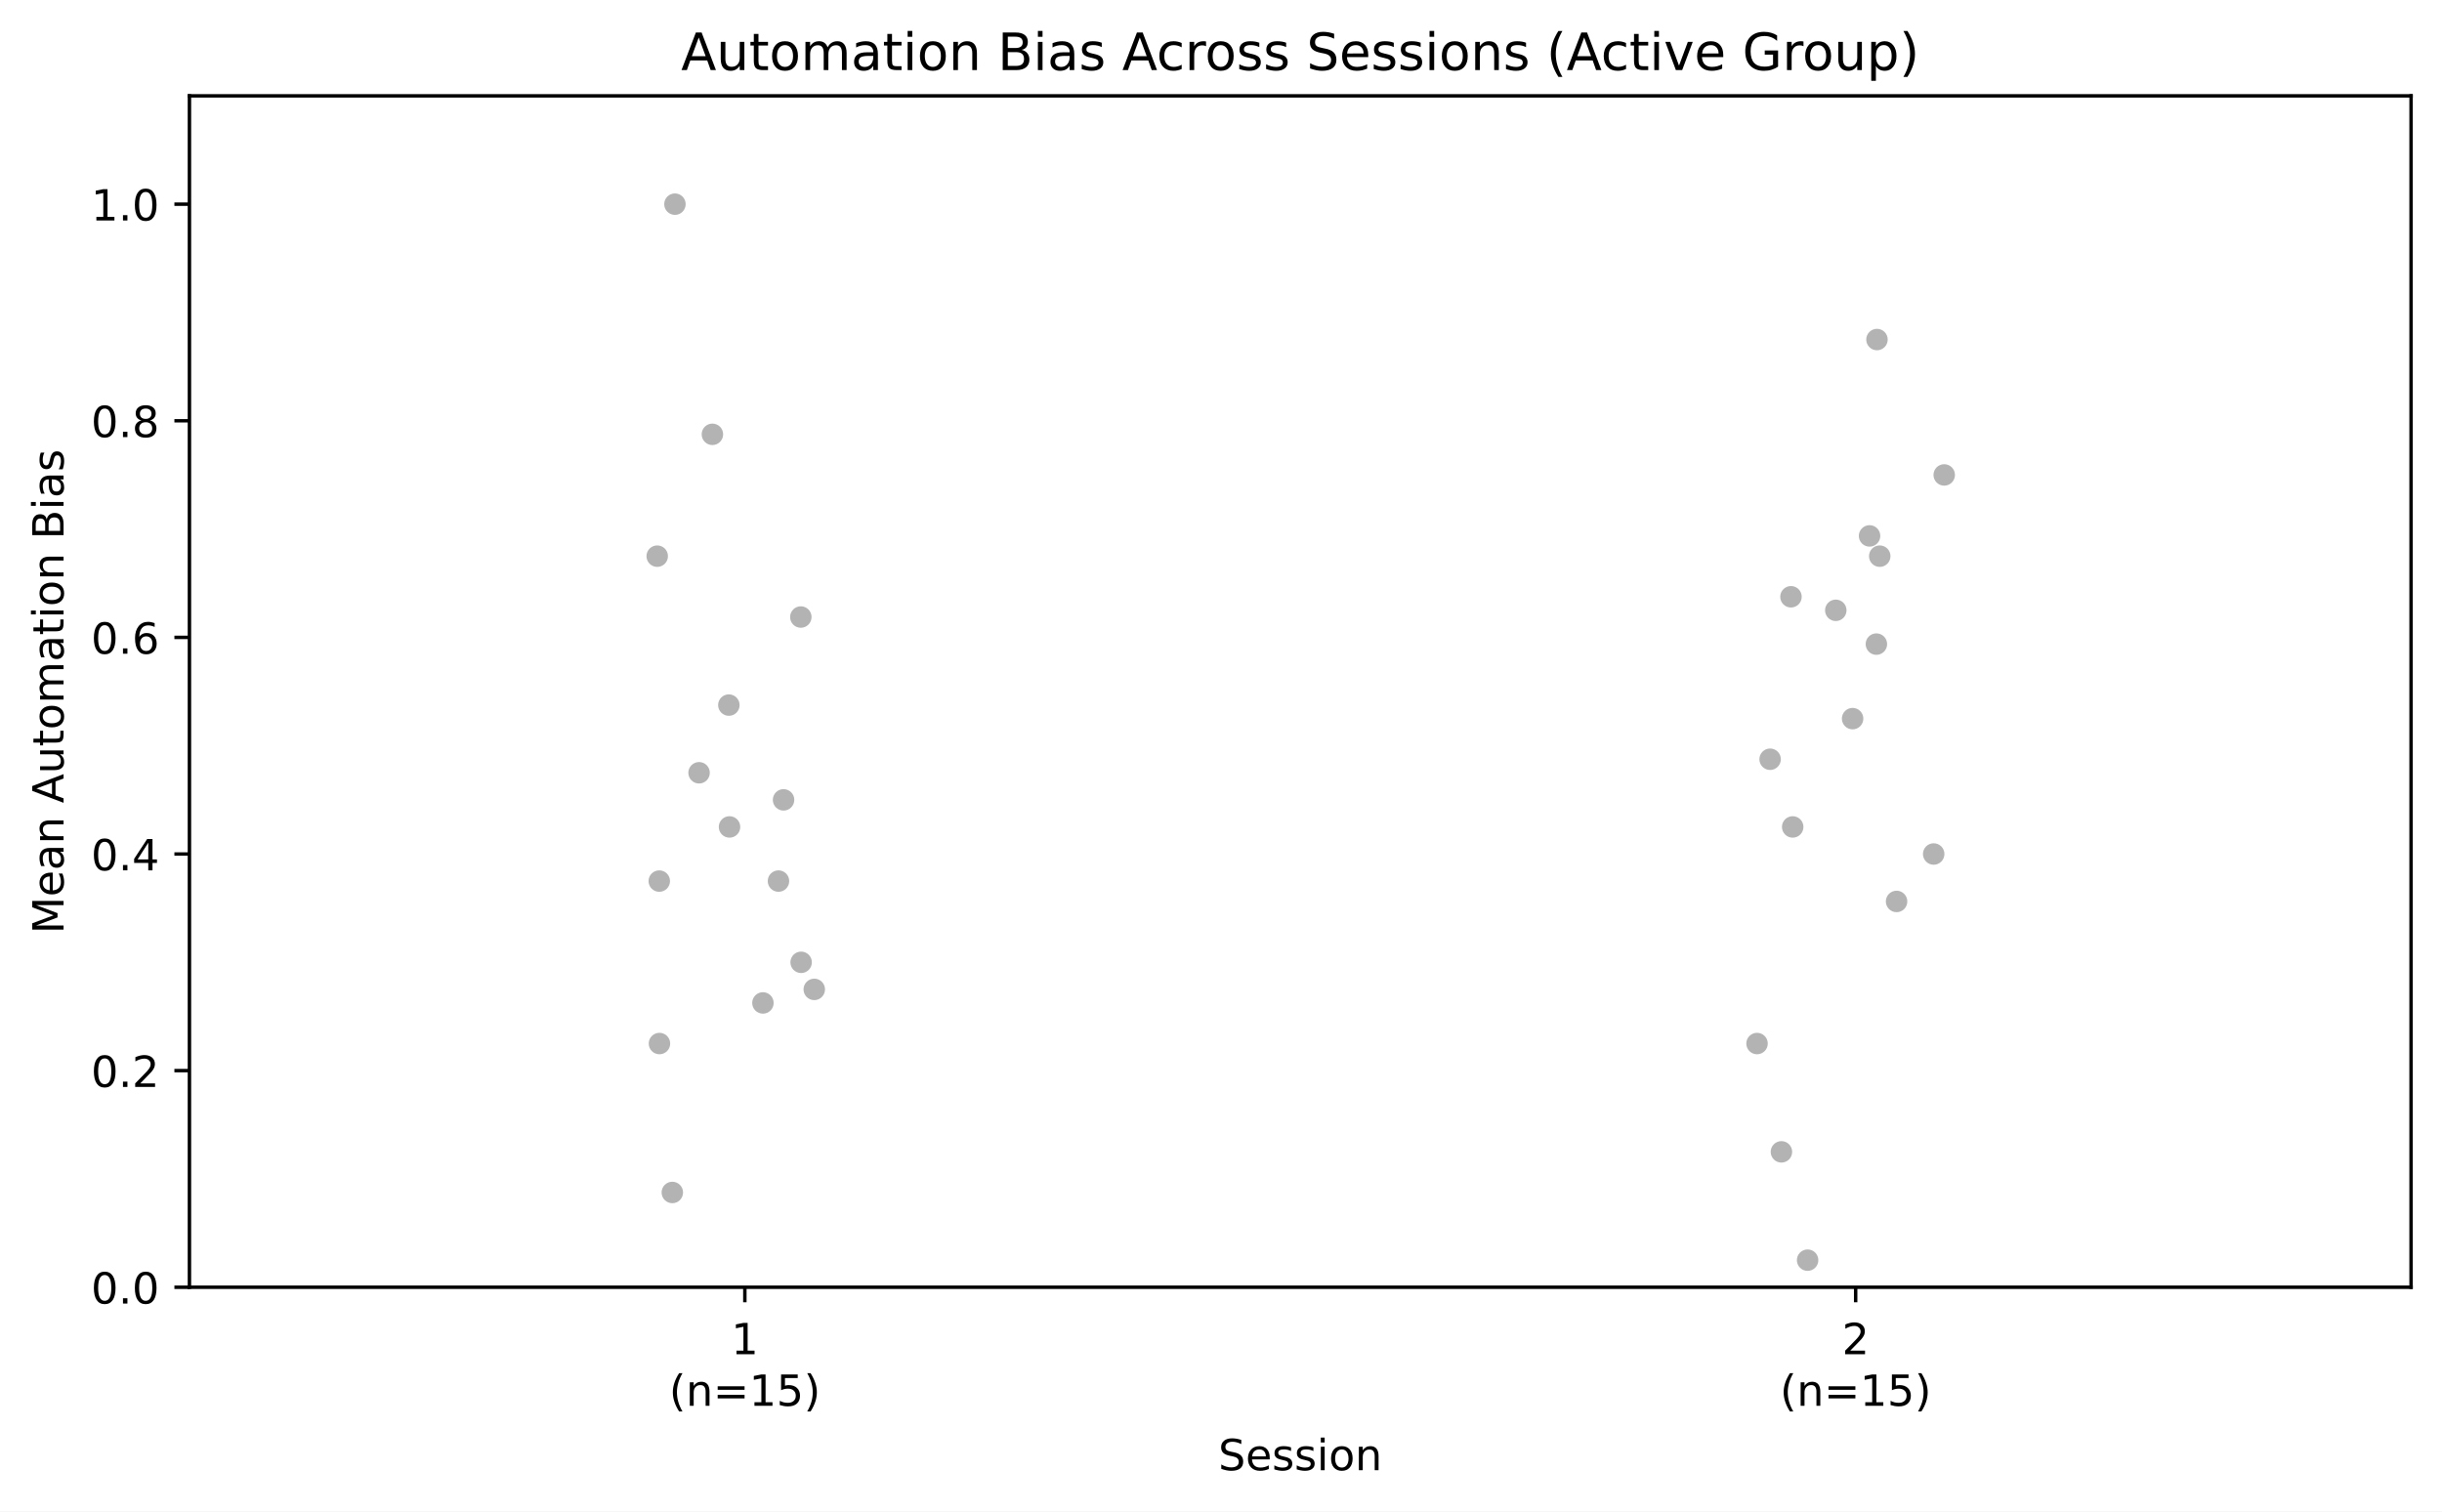
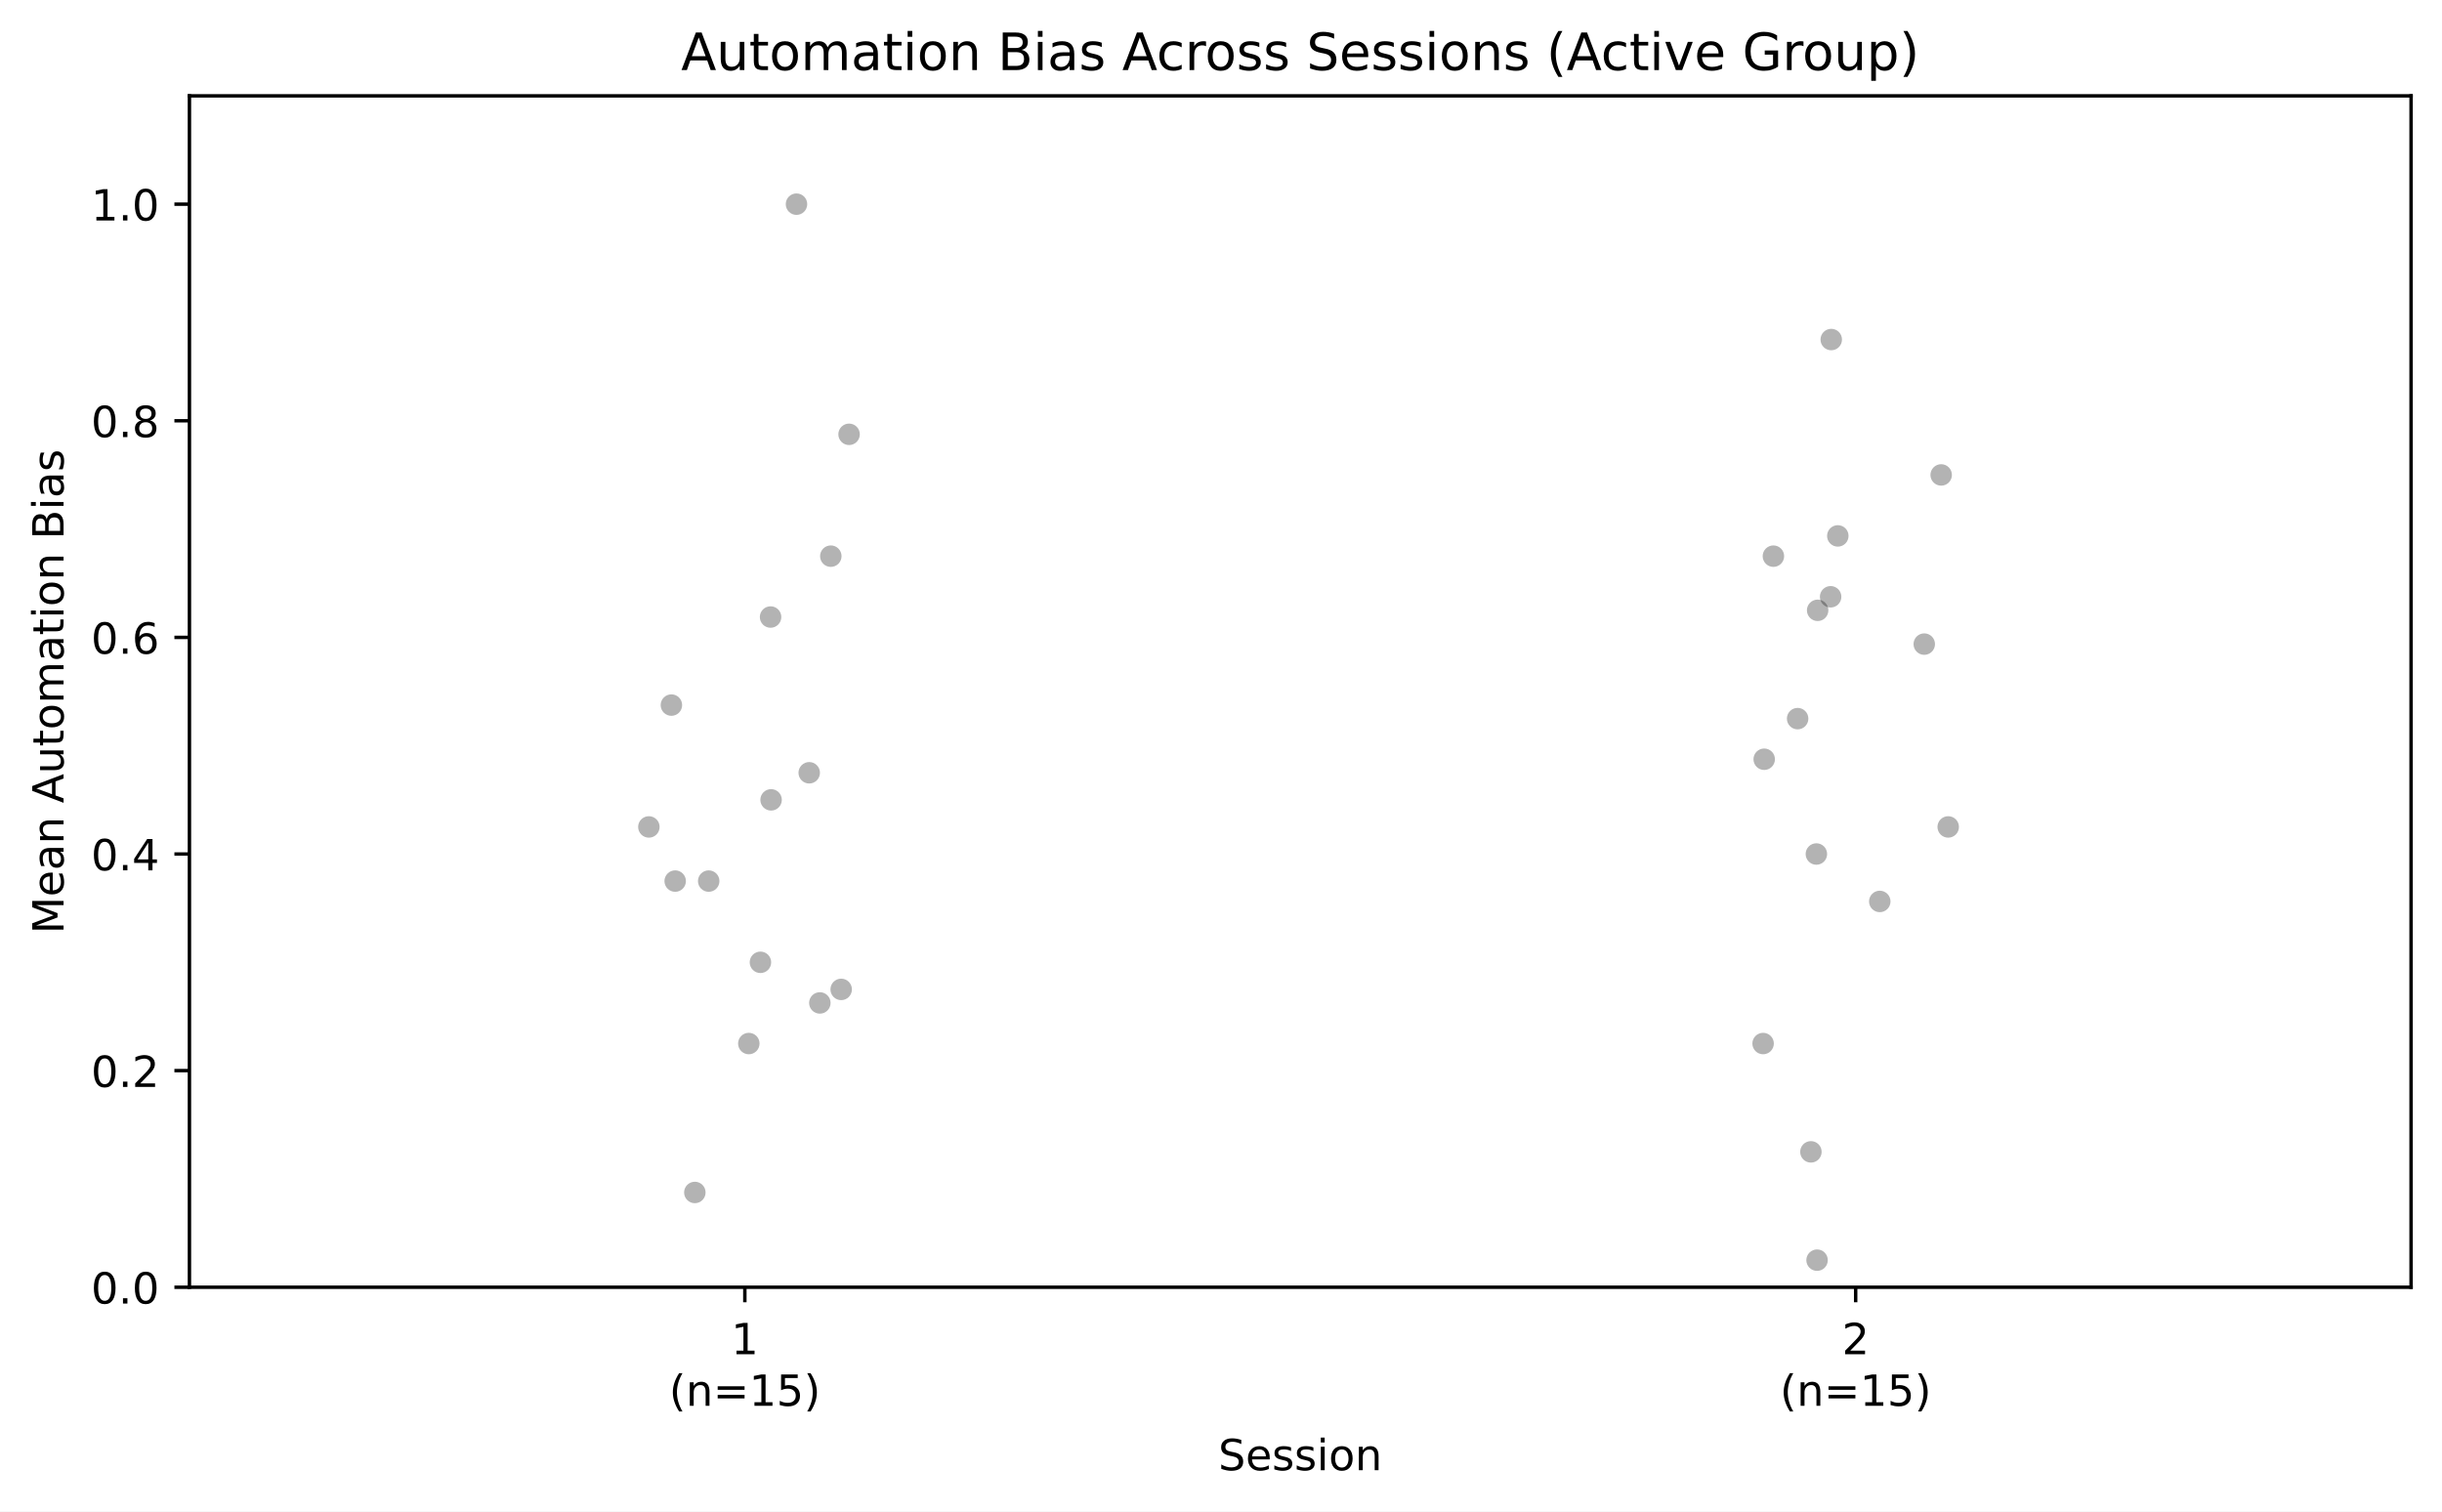
<svg xmlns="http://www.w3.org/2000/svg" xmlns:xlink="http://www.w3.org/1999/xlink" width="568.542pt" height="351.914pt" viewBox="0 0 568.542 351.914" version="1.1">
  <defs>
    <style type="text/css">*{stroke-linejoin: round; stroke-linecap: butt}</style>
  </defs>
  <g id="figure_1">
    <g id="patch_1">
      <path d="M 0 351.914  L 568.542 351.914  L 568.542 0  L 0 0  z " style="fill: #ffffff" />
    </g>
    <g id="axes_1">
      <g id="patch_2">
        <path d="M 44.104 299.71  L 561.342 299.71  L 561.342 22.318  L 44.104 22.318  z " style="fill: #ffffff" />
      </g>
      <g id="matplotlib.axis_1">
        <g id="xtick_1">
          <g id="line2d_1">
            <defs>
-               <path id="m902e34b759" d="M 0 0  L 0 3.5  " style="stroke: #000000; stroke-width: 0.8" />
+               <path id="m606aa7bb9b" d="M 0 0  L 0 3.5  " style="stroke: #000000; stroke-width: 0.8" />
            </defs>
            <g>
-               <use xlink:href="#m902e34b759" x="173.413" y="299.71" style="stroke: #000000; stroke-width: 0.8" />
+               <use xlink:href="#m606aa7bb9b" x="173.413" y="299.71" style="stroke: #000000; stroke-width: 0.8" />
            </g>
          </g>
          <g id="text_1">
            <g transform="translate(170.2321 315.3082) scale(0.1 -0.1)">
              <defs>
                <path id="DejaVuSans-14" d="M 794 531  L 1825 531  L 1825 4091  L 703 3866  L 703 4441  L 1819 4666  L 2450 4666  L 2450 531  L 3481 531  L 3481 0  L 794 0  L 794 531  z " transform="scale(0.015625)" />
              </defs>
              <use xlink:href="#DejaVuSans-14" />
            </g>
            <g transform="translate(155.7907 327.3101) scale(0.1 -0.1)">
              <defs>
                <path id="DejaVuSans-b" d="M 1984 4856  Q 1566 4138 1362 3434  Q 1159 2731 1159 2009  Q 1159 1288 1364 580  Q 1569 -128 1984 -844  L 1484 -844  Q 1016 -109 783 600  Q 550 1309 550 2009  Q 550 2706 781 3412  Q 1013 4119 1484 4856  L 1984 4856  z " transform="scale(0.015625)" />
                <path id="DejaVuSans-51" d="M 3513 2113  L 3513 0  L 2938 0  L 2938 2094  Q 2938 2591 2744 2837  Q 2550 3084 2163 3084  Q 1697 3084 1428 2787  Q 1159 2491 1159 1978  L 1159 0  L 581 0  L 581 3500  L 1159 3500  L 1159 2956  Q 1366 3272 1645 3428  Q 1925 3584 2291 3584  Q 2894 3584 3203 3211  Q 3513 2838 3513 2113  z " transform="scale(0.015625)" />
                <path id="DejaVuSans-20" d="M 678 2906  L 4684 2906  L 4684 2381  L 678 2381  L 678 2906  z M 678 1631  L 4684 1631  L 4684 1100  L 678 1100  L 678 1631  z " transform="scale(0.015625)" />
                <path id="DejaVuSans-18" d="M 691 4666  L 3169 4666  L 3169 4134  L 1269 4134  L 1269 2991  Q 1406 3038 1543 3061  Q 1681 3084 1819 3084  Q 2600 3084 3056 2656  Q 3513 2228 3513 1497  Q 3513 744 3044 326  Q 2575 -91 1722 -91  Q 1428 -91 1123 -41  Q 819 9 494 109  L 494 744  Q 775 591 1075 516  Q 1375 441 1709 441  Q 2250 441 2565 725  Q 2881 1009 2881 1497  Q 2881 1984 2565 2268  Q 2250 2553 1709 2553  Q 1456 2553 1204 2497  Q 953 2441 691 2322  L 691 4666  z " transform="scale(0.015625)" />
                <path id="DejaVuSans-c" d="M 513 4856  L 1013 4856  Q 1481 4119 1714 3412  Q 1947 2706 1947 2009  Q 1947 1309 1714 600  Q 1481 -109 1013 -844  L 513 -844  Q 928 -128 1133 580  Q 1338 1288 1338 2009  Q 1338 2731 1133 3434  Q 928 4138 513 4856  z " transform="scale(0.015625)" />
              </defs>
              <use xlink:href="#DejaVuSans-b" />
              <use xlink:href="#DejaVuSans-51" transform="translate(39.01562 0)" />
              <use xlink:href="#DejaVuSans-20" transform="translate(102.3906 0)" />
              <use xlink:href="#DejaVuSans-14" transform="translate(186.1875 0)" />
              <use xlink:href="#DejaVuSans-18" transform="translate(249.8125 0)" />
              <use xlink:href="#DejaVuSans-c" transform="translate(313.4375 0)" />
            </g>
          </g>
        </g>
        <g id="xtick_2">
          <g id="line2d_2">
            <g>
-               <use xlink:href="#m902e34b759" x="432.032" y="299.71" style="stroke: #000000; stroke-width: 0.8" />
+               <use xlink:href="#m606aa7bb9b" x="432.032" y="299.71" style="stroke: #000000; stroke-width: 0.8" />
            </g>
          </g>
          <g id="text_2">
            <g transform="translate(428.8509 315.3082) scale(0.1 -0.1)">
              <defs>
                <path id="DejaVuSans-15" d="M 1228 531  L 3431 531  L 3431 0  L 469 0  L 469 531  Q 828 903 1448 1529  Q 2069 2156 2228 2338  Q 2531 2678 2651 2914  Q 2772 3150 2772 3378  Q 2772 3750 2511 3984  Q 2250 4219 1831 4219  Q 1534 4219 1204 4116  Q 875 4013 500 3803  L 500 4441  Q 881 4594 1212 4672  Q 1544 4750 1819 4750  Q 2544 4750 2975 4387  Q 3406 4025 3406 3419  Q 3406 3131 3298 2873  Q 3191 2616 2906 2266  Q 2828 2175 2409 1742  Q 1991 1309 1228 531  z " transform="scale(0.015625)" />
              </defs>
              <use xlink:href="#DejaVuSans-15" />
            </g>
            <g transform="translate(414.4095 327.3101) scale(0.1 -0.1)">
              <use xlink:href="#DejaVuSans-b" />
              <use xlink:href="#DejaVuSans-51" transform="translate(39.01562 0)" />
              <use xlink:href="#DejaVuSans-20" transform="translate(102.3906 0)" />
              <use xlink:href="#DejaVuSans-14" transform="translate(186.1875 0)" />
              <use xlink:href="#DejaVuSans-18" transform="translate(249.8125 0)" />
              <use xlink:href="#DejaVuSans-c" transform="translate(313.4375 0)" />
            </g>
          </g>
        </g>
        <g id="text_3">
          <g transform="translate(283.6454 342.3119) scale(0.1 -0.1)">
            <defs>
              <path id="DejaVuSans-36" d="M 3425 4513  L 3425 3897  Q 3066 4069 2747 4153  Q 2428 4238 2131 4238  Q 1616 4238 1336 4038  Q 1056 3838 1056 3469  Q 1056 3159 1242 3001  Q 1428 2844 1947 2747  L 2328 2669  Q 3034 2534 3370 2195  Q 3706 1856 3706 1288  Q 3706 609 3251 259  Q 2797 -91 1919 -91  Q 1588 -91 1214 -16  Q 841 59 441 206  L 441 856  Q 825 641 1194 531  Q 1563 422 1919 422  Q 2459 422 2753 634  Q 3047 847 3047 1241  Q 3047 1584 2836 1778  Q 2625 1972 2144 2069  L 1759 2144  Q 1053 2284 737 2584  Q 422 2884 422 3419  Q 422 4038 858 4394  Q 1294 4750 2059 4750  Q 2388 4750 2728 4690  Q 3069 4631 3425 4513  z " transform="scale(0.015625)" />
              <path id="DejaVuSans-48" d="M 3597 1894  L 3597 1613  L 953 1613  Q 991 1019 1311 708  Q 1631 397 2203 397  Q 2534 397 2845 478  Q 3156 559 3463 722  L 3463 178  Q 3153 47 2828 -22  Q 2503 -91 2169 -91  Q 1331 -91 842 396  Q 353 884 353 1716  Q 353 2575 817 3079  Q 1281 3584 2069 3584  Q 2775 3584 3186 3129  Q 3597 2675 3597 1894  z M 3022 2063  Q 3016 2534 2758 2815  Q 2500 3097 2075 3097  Q 1594 3097 1305 2825  Q 1016 2553 972 2059  L 3022 2063  z " transform="scale(0.015625)" />
              <path id="DejaVuSans-56" d="M 2834 3397  L 2834 2853  Q 2591 2978 2328 3040  Q 2066 3103 1784 3103  Q 1356 3103 1142 2972  Q 928 2841 928 2578  Q 928 2378 1081 2264  Q 1234 2150 1697 2047  L 1894 2003  Q 2506 1872 2764 1633  Q 3022 1394 3022 966  Q 3022 478 2636 193  Q 2250 -91 1575 -91  Q 1294 -91 989 -36  Q 684 19 347 128  L 347 722  Q 666 556 975 473  Q 1284 391 1588 391  Q 1994 391 2212 530  Q 2431 669 2431 922  Q 2431 1156 2273 1281  Q 2116 1406 1581 1522  L 1381 1569  Q 847 1681 609 1914  Q 372 2147 372 2553  Q 372 3047 722 3315  Q 1072 3584 1716 3584  Q 2034 3584 2315 3537  Q 2597 3491 2834 3397  z " transform="scale(0.015625)" />
              <path id="DejaVuSans-4c" d="M 603 3500  L 1178 3500  L 1178 0  L 603 0  L 603 3500  z M 603 4863  L 1178 4863  L 1178 4134  L 603 4134  L 603 4863  z " transform="scale(0.015625)" />
              <path id="DejaVuSans-52" d="M 1959 3097  Q 1497 3097 1228 2736  Q 959 2375 959 1747  Q 959 1119 1226 758  Q 1494 397 1959 397  Q 2419 397 2687 759  Q 2956 1122 2956 1747  Q 2956 2369 2687 2733  Q 2419 3097 1959 3097  z M 1959 3584  Q 2709 3584 3137 3096  Q 3566 2609 3566 1747  Q 3566 888 3137 398  Q 2709 -91 1959 -91  Q 1206 -91 779 398  Q 353 888 353 1747  Q 353 2609 779 3096  Q 1206 3584 1959 3584  z " transform="scale(0.015625)" />
            </defs>
            <use xlink:href="#DejaVuSans-36" />
            <use xlink:href="#DejaVuSans-48" transform="translate(63.48438 0)" />
            <use xlink:href="#DejaVuSans-56" transform="translate(125.0156 0)" />
            <use xlink:href="#DejaVuSans-56" transform="translate(177.1094 0)" />
            <use xlink:href="#DejaVuSans-4c" transform="translate(229.2031 0)" />
            <use xlink:href="#DejaVuSans-52" transform="translate(256.9844 0)" />
            <use xlink:href="#DejaVuSans-51" transform="translate(318.1719 0)" />
          </g>
        </g>
      </g>
      <g id="matplotlib.axis_2">
        <g id="ytick_1">
          <g id="line2d_3">
            <defs>
-               <path id="m5161d667cc" d="M 0 0  L -3.5 0  " style="stroke: #000000; stroke-width: 0.8" />
+               <path id="mafc8a8f233" d="M 0 0  L -3.5 0  " style="stroke: #000000; stroke-width: 0.8" />
            </defs>
            <g>
-               <use xlink:href="#m5161d667cc" x="44.104" y="299.71" style="stroke: #000000; stroke-width: 0.8" />
+               <use xlink:href="#mafc8a8f233" x="44.104" y="299.71" style="stroke: #000000; stroke-width: 0.8" />
            </g>
          </g>
          <g id="text_4">
            <g transform="translate(21.20078 303.5084) scale(0.1 -0.1)">
              <defs>
                <path id="DejaVuSans-13" d="M 2034 4250  Q 1547 4250 1301 3770  Q 1056 3291 1056 2328  Q 1056 1369 1301 889  Q 1547 409 2034 409  Q 2525 409 2770 889  Q 3016 1369 3016 2328  Q 3016 3291 2770 3770  Q 2525 4250 2034 4250  z M 2034 4750  Q 2819 4750 3233 4129  Q 3647 3509 3647 2328  Q 3647 1150 3233 529  Q 2819 -91 2034 -91  Q 1250 -91 836 529  Q 422 1150 422 2328  Q 422 3509 836 4129  Q 1250 4750 2034 4750  z " transform="scale(0.015625)" />
                <path id="DejaVuSans-11" d="M 684 794  L 1344 794  L 1344 0  L 684 0  L 684 794  z " transform="scale(0.015625)" />
              </defs>
              <use xlink:href="#DejaVuSans-13" />
              <use xlink:href="#DejaVuSans-11" transform="translate(63.625 0)" />
              <use xlink:href="#DejaVuSans-13" transform="translate(95.40625 0)" />
            </g>
          </g>
        </g>
        <g id="ytick_2">
          <g id="line2d_4">
            <g>
-               <use xlink:href="#m5161d667cc" x="44.104" y="249.275" style="stroke: #000000; stroke-width: 0.8" />
+               <use xlink:href="#mafc8a8f233" x="44.104" y="249.275" style="stroke: #000000; stroke-width: 0.8" />
            </g>
          </g>
          <g id="text_5">
            <g transform="translate(21.20078 253.0736) scale(0.1 -0.1)">
              <use xlink:href="#DejaVuSans-13" />
              <use xlink:href="#DejaVuSans-11" transform="translate(63.625 0)" />
              <use xlink:href="#DejaVuSans-15" transform="translate(95.40625 0)" />
            </g>
          </g>
        </g>
        <g id="ytick_3">
          <g id="line2d_5">
            <g>
-               <use xlink:href="#m5161d667cc" x="44.104" y="198.84" style="stroke: #000000; stroke-width: 0.8" />
+               <use xlink:href="#mafc8a8f233" x="44.104" y="198.84" style="stroke: #000000; stroke-width: 0.8" />
            </g>
          </g>
          <g id="text_6">
            <g transform="translate(21.20078 202.6388) scale(0.1 -0.1)">
              <defs>
                <path id="DejaVuSans-17" d="M 2419 4116  L 825 1625  L 2419 1625  L 2419 4116  z M 2253 4666  L 3047 4666  L 3047 1625  L 3713 1625  L 3713 1100  L 3047 1100  L 3047 0  L 2419 0  L 2419 1100  L 313 1100  L 313 1709  L 2253 4666  z " transform="scale(0.015625)" />
              </defs>
              <use xlink:href="#DejaVuSans-13" />
              <use xlink:href="#DejaVuSans-11" transform="translate(63.625 0)" />
              <use xlink:href="#DejaVuSans-17" transform="translate(95.40625 0)" />
            </g>
          </g>
        </g>
        <g id="ytick_4">
          <g id="line2d_6">
            <g>
-               <use xlink:href="#m5161d667cc" x="44.104" y="148.405" style="stroke: #000000; stroke-width: 0.8" />
+               <use xlink:href="#mafc8a8f233" x="44.104" y="148.405" style="stroke: #000000; stroke-width: 0.8" />
            </g>
          </g>
          <g id="text_7">
            <g transform="translate(21.20078 152.204) scale(0.1 -0.1)">
              <defs>
                <path id="DejaVuSans-19" d="M 2113 2584  Q 1688 2584 1439 2293  Q 1191 2003 1191 1497  Q 1191 994 1439 701  Q 1688 409 2113 409  Q 2538 409 2786 701  Q 3034 994 3034 1497  Q 3034 2003 2786 2293  Q 2538 2584 2113 2584  z M 3366 4563  L 3366 3988  Q 3128 4100 2886 4159  Q 2644 4219 2406 4219  Q 1781 4219 1451 3797  Q 1122 3375 1075 2522  Q 1259 2794 1537 2939  Q 1816 3084 2150 3084  Q 2853 3084 3261 2657  Q 3669 2231 3669 1497  Q 3669 778 3244 343  Q 2819 -91 2113 -91  Q 1303 -91 875 529  Q 447 1150 447 2328  Q 447 3434 972 4092  Q 1497 4750 2381 4750  Q 2619 4750 2861 4703  Q 3103 4656 3366 4563  z " transform="scale(0.015625)" />
              </defs>
              <use xlink:href="#DejaVuSans-13" />
              <use xlink:href="#DejaVuSans-11" transform="translate(63.625 0)" />
              <use xlink:href="#DejaVuSans-19" transform="translate(95.40625 0)" />
            </g>
          </g>
        </g>
        <g id="ytick_5">
          <g id="line2d_7">
            <g>
-               <use xlink:href="#m5161d667cc" x="44.104" y="97.97" style="stroke: #000000; stroke-width: 0.8" />
+               <use xlink:href="#mafc8a8f233" x="44.104" y="97.97" style="stroke: #000000; stroke-width: 0.8" />
            </g>
          </g>
          <g id="text_8">
            <g transform="translate(21.20078 101.7692) scale(0.1 -0.1)">
              <defs>
                <path id="DejaVuSans-1b" d="M 2034 2216  Q 1584 2216 1326 1975  Q 1069 1734 1069 1313  Q 1069 891 1326 650  Q 1584 409 2034 409  Q 2484 409 2743 651  Q 3003 894 3003 1313  Q 3003 1734 2745 1975  Q 2488 2216 2034 2216  z M 1403 2484  Q 997 2584 770 2862  Q 544 3141 544 3541  Q 544 4100 942 4425  Q 1341 4750 2034 4750  Q 2731 4750 3128 4425  Q 3525 4100 3525 3541  Q 3525 3141 3298 2862  Q 3072 2584 2669 2484  Q 3125 2378 3379 2068  Q 3634 1759 3634 1313  Q 3634 634 3220 271  Q 2806 -91 2034 -91  Q 1263 -91 848 271  Q 434 634 434 1313  Q 434 1759 690 2068  Q 947 2378 1403 2484  z M 1172 3481  Q 1172 3119 1398 2916  Q 1625 2713 2034 2713  Q 2441 2713 2670 2916  Q 2900 3119 2900 3481  Q 2900 3844 2670 4047  Q 2441 4250 2034 4250  Q 1625 4250 1398 4047  Q 1172 3844 1172 3481  z " transform="scale(0.015625)" />
              </defs>
              <use xlink:href="#DejaVuSans-13" />
              <use xlink:href="#DejaVuSans-11" transform="translate(63.625 0)" />
              <use xlink:href="#DejaVuSans-1b" transform="translate(95.40625 0)" />
            </g>
          </g>
        </g>
        <g id="ytick_6">
          <g id="line2d_8">
            <g>
-               <use xlink:href="#m5161d667cc" x="44.104" y="47.536" style="stroke: #000000; stroke-width: 0.8" />
+               <use xlink:href="#mafc8a8f233" x="44.104" y="47.536" style="stroke: #000000; stroke-width: 0.8" />
            </g>
          </g>
          <g id="text_9">
            <g transform="translate(21.20078 51.33435) scale(0.1 -0.1)">
              <use xlink:href="#DejaVuSans-14" />
              <use xlink:href="#DejaVuSans-11" transform="translate(63.625 0)" />
              <use xlink:href="#DejaVuSans-13" transform="translate(95.40625 0)" />
            </g>
          </g>
        </g>
        <g id="text_10">
          <g transform="translate(14.79844 217.424) rotate(-90) scale(0.1 -0.1)">
            <defs>
              <path id="DejaVuSans-30" d="M 628 4666  L 1569 4666  L 2759 1491  L 3956 4666  L 4897 4666  L 4897 0  L 4281 0  L 4281 4097  L 3078 897  L 2444 897  L 1241 4097  L 1241 0  L 628 0  L 628 4666  z " transform="scale(0.015625)" />
              <path id="DejaVuSans-44" d="M 2194 1759  Q 1497 1759 1228 1600  Q 959 1441 959 1056  Q 959 750 1161 570  Q 1363 391 1709 391  Q 2188 391 2477 730  Q 2766 1069 2766 1631  L 2766 1759  L 2194 1759  z M 3341 1997  L 3341 0  L 2766 0  L 2766 531  Q 2569 213 2275 61  Q 1981 -91 1556 -91  Q 1019 -91 701 211  Q 384 513 384 1019  Q 384 1609 779 1909  Q 1175 2209 1959 2209  L 2766 2209  L 2766 2266  Q 2766 2663 2505 2880  Q 2244 3097 1772 3097  Q 1472 3097 1187 3025  Q 903 2953 641 2809  L 641 3341  Q 956 3463 1253 3523  Q 1550 3584 1831 3584  Q 2591 3584 2966 3190  Q 3341 2797 3341 1997  z " transform="scale(0.015625)" />
              <path id="DejaVuSans-3" transform="scale(0.015625)" />
              <path id="DejaVuSans-24" d="M 2188 4044  L 1331 1722  L 3047 1722  L 2188 4044  z M 1831 4666  L 2547 4666  L 4325 0  L 3669 0  L 3244 1197  L 1141 1197  L 716 0  L 50 0  L 1831 4666  z " transform="scale(0.015625)" />
              <path id="DejaVuSans-58" d="M 544 1381  L 544 3500  L 1119 3500  L 1119 1403  Q 1119 906 1312 657  Q 1506 409 1894 409  Q 2359 409 2629 706  Q 2900 1003 2900 1516  L 2900 3500  L 3475 3500  L 3475 0  L 2900 0  L 2900 538  Q 2691 219 2414 64  Q 2138 -91 1772 -91  Q 1169 -91 856 284  Q 544 659 544 1381  z M 1991 3584  L 1991 3584  z " transform="scale(0.015625)" />
              <path id="DejaVuSans-57" d="M 1172 4494  L 1172 3500  L 2356 3500  L 2356 3053  L 1172 3053  L 1172 1153  Q 1172 725 1289 603  Q 1406 481 1766 481  L 2356 481  L 2356 0  L 1766 0  Q 1100 0 847 248  Q 594 497 594 1153  L 594 3053  L 172 3053  L 172 3500  L 594 3500  L 594 4494  L 1172 4494  z " transform="scale(0.015625)" />
              <path id="DejaVuSans-50" d="M 3328 2828  Q 3544 3216 3844 3400  Q 4144 3584 4550 3584  Q 5097 3584 5394 3201  Q 5691 2819 5691 2113  L 5691 0  L 5113 0  L 5113 2094  Q 5113 2597 4934 2840  Q 4756 3084 4391 3084  Q 3944 3084 3684 2787  Q 3425 2491 3425 1978  L 3425 0  L 2847 0  L 2847 2094  Q 2847 2600 2669 2842  Q 2491 3084 2119 3084  Q 1678 3084 1418 2786  Q 1159 2488 1159 1978  L 1159 0  L 581 0  L 581 3500  L 1159 3500  L 1159 2956  Q 1356 3278 1631 3431  Q 1906 3584 2284 3584  Q 2666 3584 2933 3390  Q 3200 3197 3328 2828  z " transform="scale(0.015625)" />
              <path id="DejaVuSans-25" d="M 1259 2228  L 1259 519  L 2272 519  Q 2781 519 3026 730  Q 3272 941 3272 1375  Q 3272 1813 3026 2020  Q 2781 2228 2272 2228  L 1259 2228  z M 1259 4147  L 1259 2741  L 2194 2741  Q 2656 2741 2882 2914  Q 3109 3088 3109 3444  Q 3109 3797 2882 3972  Q 2656 4147 2194 4147  L 1259 4147  z M 628 4666  L 2241 4666  Q 2963 4666 3353 4366  Q 3744 4066 3744 3513  Q 3744 3084 3544 2831  Q 3344 2578 2956 2516  Q 3422 2416 3680 2098  Q 3938 1781 3938 1306  Q 3938 681 3513 340  Q 3088 0 2303 0  L 628 0  L 628 4666  z " transform="scale(0.015625)" />
            </defs>
            <use xlink:href="#DejaVuSans-30" />
            <use xlink:href="#DejaVuSans-48" transform="translate(86.28125 0)" />
            <use xlink:href="#DejaVuSans-44" transform="translate(147.8125 0)" />
            <use xlink:href="#DejaVuSans-51" transform="translate(209.0938 0)" />
            <use xlink:href="#DejaVuSans-3" transform="translate(272.4688 0)" />
            <use xlink:href="#DejaVuSans-24" transform="translate(304.25 0)" />
            <use xlink:href="#DejaVuSans-58" transform="translate(372.6562 0)" />
            <use xlink:href="#DejaVuSans-57" transform="translate(436.0312 0)" />
            <use xlink:href="#DejaVuSans-52" transform="translate(475.2344 0)" />
            <use xlink:href="#DejaVuSans-50" transform="translate(536.4219 0)" />
            <use xlink:href="#DejaVuSans-44" transform="translate(633.8281 0)" />
            <use xlink:href="#DejaVuSans-57" transform="translate(695.1094 0)" />
            <use xlink:href="#DejaVuSans-4c" transform="translate(734.3125 0)" />
            <use xlink:href="#DejaVuSans-52" transform="translate(762.0938 0)" />
            <use xlink:href="#DejaVuSans-51" transform="translate(823.2812 0)" />
            <use xlink:href="#DejaVuSans-3" transform="translate(886.6562 0)" />
            <use xlink:href="#DejaVuSans-25" transform="translate(918.4375 0)" />
            <use xlink:href="#DejaVuSans-4c" transform="translate(987.0469 0)" />
            <use xlink:href="#DejaVuSans-44" transform="translate(1014.828 0)" />
            <use xlink:href="#DejaVuSans-56" transform="translate(1076.109 0)" />
          </g>
        </g>
      </g>
      <g id="patch_3">
        <path d="M 44.104 299.71  L 44.104 22.318  " style="fill: none; stroke: #000000; stroke-width: 0.8; stroke-linejoin: miter; stroke-linecap: square" />
      </g>
      <g id="patch_4">
        <path d="M 561.342 299.71  L 561.342 22.318  " style="fill: none; stroke: #000000; stroke-width: 0.8; stroke-linejoin: miter; stroke-linecap: square" />
      </g>
      <g id="patch_5">
        <path d="M 44.104 299.71  L 561.342 299.71  " style="fill: none; stroke: #000000; stroke-width: 0.8; stroke-linejoin: miter; stroke-linecap: square" />
      </g>
      <g id="patch_6">
        <path d="M 44.104 22.318  L 561.342 22.318  " style="fill: none; stroke: #000000; stroke-width: 0.8; stroke-linejoin: miter; stroke-linecap: square" />
      </g>
      <g id="PathCollection_1">
        <defs>
-           <path id="m20cd855c9a" d="M 0 2.5  C 0.663 2.5 1.299 2.237 1.768 1.768  C 2.237 1.299 2.5 0.663 2.5 0  C 2.5 -0.663 2.237 -1.299 1.768 -1.768  C 1.299 -2.237 0.663 -2.5 0 -2.5  C -0.663 -2.5 -1.299 -2.237 -1.768 -1.768  C -2.237 -1.299 -2.5 -0.663 -2.5 0  C -2.5 0.663 -2.237 1.299 -1.768 1.768  C -1.299 2.237 -0.663 2.5 0 2.5  z " />
+           <path id="m7f67973eb6" d="M 0 2.5  C 0.663 2.5 1.299 2.237 1.768 1.768  C 2.237 1.299 2.5 0.663 2.5 0  C 2.5 -0.663 2.237 -1.299 1.768 -1.768  C 1.299 -2.237 0.663 -2.5 0 -2.5  C -0.663 -2.5 -1.299 -2.237 -1.768 -1.768  C -2.237 -1.299 -2.5 -0.663 -2.5 0  C -2.5 0.663 -2.237 1.299 -1.768 1.768  C -1.299 2.237 -0.663 2.5 0 2.5  z " />
        </defs>
-         <g clip-path="url(#p541553bd7e)">
-           <use xlink:href="#m20cd855c9a" x="153.533" y="242.97" style="fill-opacity: 0.3" />
-           <use xlink:href="#m20cd855c9a" x="153.013" y="129.492" style="fill-opacity: 0.3" />
-           <use xlink:href="#m20cd855c9a" x="186.517" y="224.057" style="fill-opacity: 0.3" />
-           <use xlink:href="#m20cd855c9a" x="156.529" y="277.644" style="fill-opacity: 0.3" />
-           <use xlink:href="#m20cd855c9a" x="177.623" y="233.514" style="fill-opacity: 0.3" />
-           <use xlink:href="#m20cd855c9a" x="153.491" y="205.144" style="fill-opacity: 0.3" />
-           <use xlink:href="#m20cd855c9a" x="186.447" y="143.664" style="fill-opacity: 0.3" />
-           <use xlink:href="#m20cd855c9a" x="169.846" y="192.536" style="fill-opacity: 0.3" />
-           <use xlink:href="#m20cd855c9a" x="165.86" y="101.123" style="fill-opacity: 0.3" />
-           <use xlink:href="#m20cd855c9a" x="157.139" y="47.536" style="fill-opacity: 0.3" />
-           <use xlink:href="#m20cd855c9a" x="182.425" y="186.231" style="fill-opacity: 0.3" />
-           <use xlink:href="#m20cd855c9a" x="169.691" y="164.166" style="fill-opacity: 0.3" />
-           <use xlink:href="#m20cd855c9a" x="181.242" y="205.144" style="fill-opacity: 0.3" />
-           <use xlink:href="#m20cd855c9a" x="189.576" y="230.362" style="fill-opacity: 0.3" />
-           <use xlink:href="#m20cd855c9a" x="162.756" y="179.927" style="fill-opacity: 0.3" />
+         <g clip-path="url(#p5896b6df79)">
+           <use xlink:href="#m7f67973eb6" x="174.337" y="242.97" style="fill-opacity: 0.3" />
+           <use xlink:href="#m7f67973eb6" x="193.428" y="129.492" style="fill-opacity: 0.3" />
+           <use xlink:href="#m7f67973eb6" x="177.042" y="224.057" style="fill-opacity: 0.3" />
+           <use xlink:href="#m7f67973eb6" x="161.771" y="277.644" style="fill-opacity: 0.3" />
+           <use xlink:href="#m7f67973eb6" x="190.876" y="233.514" style="fill-opacity: 0.3" />
+           <use xlink:href="#m7f67973eb6" x="157.194" y="205.144" style="fill-opacity: 0.3" />
+           <use xlink:href="#m7f67973eb6" x="179.403" y="143.664" style="fill-opacity: 0.3" />
+           <use xlink:href="#m7f67973eb6" x="151.07" y="192.536" style="fill-opacity: 0.3" />
+           <use xlink:href="#m7f67973eb6" x="197.681" y="101.123" style="fill-opacity: 0.3" />
+           <use xlink:href="#m7f67973eb6" x="185.437" y="47.536" style="fill-opacity: 0.3" />
+           <use xlink:href="#m7f67973eb6" x="179.522" y="186.231" style="fill-opacity: 0.3" />
+           <use xlink:href="#m7f67973eb6" x="156.314" y="164.166" style="fill-opacity: 0.3" />
+           <use xlink:href="#m7f67973eb6" x="164.998" y="205.144" style="fill-opacity: 0.3" />
+           <use xlink:href="#m7f67973eb6" x="195.842" y="230.362" style="fill-opacity: 0.3" />
+           <use xlink:href="#m7f67973eb6" x="188.401" y="179.927" style="fill-opacity: 0.3" />
        </g>
      </g>
      <g id="PathCollection_2">
-         <g clip-path="url(#p541553bd7e)">
-           <use xlink:href="#m20cd855c9a" x="409.07" y="242.97" style="fill-opacity: 0.3" />
-           <use xlink:href="#m20cd855c9a" x="452.65" y="110.579" style="fill-opacity: 0.3" />
-           <use xlink:href="#m20cd855c9a" x="417.372" y="192.536" style="fill-opacity: 0.3" />
-           <use xlink:href="#m20cd855c9a" x="420.843" y="293.405" style="fill-opacity: 0.3" />
-           <use xlink:href="#m20cd855c9a" x="435.268" y="124.776" style="fill-opacity: 0.3" />
-           <use xlink:href="#m20cd855c9a" x="412.114" y="176.775" style="fill-opacity: 0.3" />
-           <use xlink:href="#m20cd855c9a" x="414.749" y="268.188" style="fill-opacity: 0.3" />
-           <use xlink:href="#m20cd855c9a" x="436.993" y="79.057" style="fill-opacity: 0.3" />
-           <use xlink:href="#m20cd855c9a" x="416.971" y="138.949" style="fill-opacity: 0.3" />
-           <use xlink:href="#m20cd855c9a" x="427.404" y="142.101" style="fill-opacity: 0.3" />
-           <use xlink:href="#m20cd855c9a" x="436.856" y="149.969" style="fill-opacity: 0.3" />
-           <use xlink:href="#m20cd855c9a" x="437.638" y="129.492" style="fill-opacity: 0.3" />
-           <use xlink:href="#m20cd855c9a" x="450.196" y="198.84" style="fill-opacity: 0.3" />
-           <use xlink:href="#m20cd855c9a" x="431.319" y="167.318" style="fill-opacity: 0.3" />
-           <use xlink:href="#m20cd855c9a" x="441.556" y="209.885" style="fill-opacity: 0.3" />
+         <g clip-path="url(#p5896b6df79)">
+           <use xlink:href="#m7f67973eb6" x="410.484" y="242.97" style="fill-opacity: 0.3" />
+           <use xlink:href="#m7f67973eb6" x="451.941" y="110.579" style="fill-opacity: 0.3" />
+           <use xlink:href="#m7f67973eb6" x="453.577" y="192.536" style="fill-opacity: 0.3" />
+           <use xlink:href="#m7f67973eb6" x="423.046" y="293.405" style="fill-opacity: 0.3" />
+           <use xlink:href="#m7f67973eb6" x="427.875" y="124.776" style="fill-opacity: 0.3" />
+           <use xlink:href="#m7f67973eb6" x="410.739" y="176.775" style="fill-opacity: 0.3" />
+           <use xlink:href="#m7f67973eb6" x="421.613" y="268.188" style="fill-opacity: 0.3" />
+           <use xlink:href="#m7f67973eb6" x="426.348" y="79.057" style="fill-opacity: 0.3" />
+           <use xlink:href="#m7f67973eb6" x="426.202" y="138.949" style="fill-opacity: 0.3" />
+           <use xlink:href="#m7f67973eb6" x="423.181" y="142.101" style="fill-opacity: 0.3" />
+           <use xlink:href="#m7f67973eb6" x="448.003" y="149.969" style="fill-opacity: 0.3" />
+           <use xlink:href="#m7f67973eb6" x="412.88" y="129.492" style="fill-opacity: 0.3" />
+           <use xlink:href="#m7f67973eb6" x="422.885" y="198.84" style="fill-opacity: 0.3" />
+           <use xlink:href="#m7f67973eb6" x="418.52" y="167.318" style="fill-opacity: 0.3" />
+           <use xlink:href="#m7f67973eb6" x="437.645" y="209.885" style="fill-opacity: 0.3" />
        </g>
      </g>
      <g id="text_11">
        <g transform="translate(158.5755 16.31812) scale(0.12 -0.12)">
          <defs>
            <path id="DejaVuSans-46" d="M 3122 3366  L 3122 2828  Q 2878 2963 2633 3030  Q 2388 3097 2138 3097  Q 1578 3097 1268 2742  Q 959 2388 959 1747  Q 959 1106 1268 751  Q 1578 397 2138 397  Q 2388 397 2633 464  Q 2878 531 3122 666  L 3122 134  Q 2881 22 2623 -34  Q 2366 -91 2075 -91  Q 1284 -91 818 406  Q 353 903 353 1747  Q 353 2603 823 3093  Q 1294 3584 2113 3584  Q 2378 3584 2631 3529  Q 2884 3475 3122 3366  z " transform="scale(0.015625)" />
            <path id="DejaVuSans-55" d="M 2631 2963  Q 2534 3019 2420 3045  Q 2306 3072 2169 3072  Q 1681 3072 1420 2755  Q 1159 2438 1159 1844  L 1159 0  L 581 0  L 581 3500  L 1159 3500  L 1159 2956  Q 1341 3275 1631 3429  Q 1922 3584 2338 3584  Q 2397 3584 2469 3576  Q 2541 3569 2628 3553  L 2631 2963  z " transform="scale(0.015625)" />
            <path id="DejaVuSans-59" d="M 191 3500  L 800 3500  L 1894 563  L 2988 3500  L 3597 3500  L 2284 0  L 1503 0  L 191 3500  z " transform="scale(0.015625)" />
            <path id="DejaVuSans-2a" d="M 3809 666  L 3809 1919  L 2778 1919  L 2778 2438  L 4434 2438  L 4434 434  Q 4069 175 3628 42  Q 3188 -91 2688 -91  Q 1594 -91 976 548  Q 359 1188 359 2328  Q 359 3472 976 4111  Q 1594 4750 2688 4750  Q 3144 4750 3555 4637  Q 3966 4525 4313 4306  L 4313 3634  Q 3963 3931 3569 4081  Q 3175 4231 2741 4231  Q 1884 4231 1454 3753  Q 1025 3275 1025 2328  Q 1025 1384 1454 906  Q 1884 428 2741 428  Q 3075 428 3337 486  Q 3600 544 3809 666  z " transform="scale(0.015625)" />
            <path id="DejaVuSans-53" d="M 1159 525  L 1159 -1331  L 581 -1331  L 581 3500  L 1159 3500  L 1159 2969  Q 1341 3281 1617 3432  Q 1894 3584 2278 3584  Q 2916 3584 3314 3078  Q 3713 2572 3713 1747  Q 3713 922 3314 415  Q 2916 -91 2278 -91  Q 1894 -91 1617 61  Q 1341 213 1159 525  z M 3116 1747  Q 3116 2381 2855 2742  Q 2594 3103 2138 3103  Q 1681 3103 1420 2742  Q 1159 2381 1159 1747  Q 1159 1113 1420 752  Q 1681 391 2138 391  Q 2594 391 2855 752  Q 3116 1113 3116 1747  z " transform="scale(0.015625)" />
          </defs>
          <use xlink:href="#DejaVuSans-24" />
          <use xlink:href="#DejaVuSans-58" transform="translate(68.40625 0)" />
          <use xlink:href="#DejaVuSans-57" transform="translate(131.7812 0)" />
          <use xlink:href="#DejaVuSans-52" transform="translate(170.9844 0)" />
          <use xlink:href="#DejaVuSans-50" transform="translate(232.1719 0)" />
          <use xlink:href="#DejaVuSans-44" transform="translate(329.5781 0)" />
          <use xlink:href="#DejaVuSans-57" transform="translate(390.8594 0)" />
          <use xlink:href="#DejaVuSans-4c" transform="translate(430.0625 0)" />
          <use xlink:href="#DejaVuSans-52" transform="translate(457.8438 0)" />
          <use xlink:href="#DejaVuSans-51" transform="translate(519.0312 0)" />
          <use xlink:href="#DejaVuSans-3" transform="translate(582.4062 0)" />
          <use xlink:href="#DejaVuSans-25" transform="translate(614.1875 0)" />
          <use xlink:href="#DejaVuSans-4c" transform="translate(682.7969 0)" />
          <use xlink:href="#DejaVuSans-44" transform="translate(710.5781 0)" />
          <use xlink:href="#DejaVuSans-56" transform="translate(771.8594 0)" />
          <use xlink:href="#DejaVuSans-3" transform="translate(823.9531 0)" />
          <use xlink:href="#DejaVuSans-24" transform="translate(855.7344 0)" />
          <use xlink:href="#DejaVuSans-46" transform="translate(922.3906 0)" />
          <use xlink:href="#DejaVuSans-55" transform="translate(977.375 0)" />
          <use xlink:href="#DejaVuSans-52" transform="translate(1016.281 0)" />
          <use xlink:href="#DejaVuSans-56" transform="translate(1077.469 0)" />
          <use xlink:href="#DejaVuSans-56" transform="translate(1129.562 0)" />
          <use xlink:href="#DejaVuSans-3" transform="translate(1181.656 0)" />
          <use xlink:href="#DejaVuSans-36" transform="translate(1213.438 0)" />
          <use xlink:href="#DejaVuSans-48" transform="translate(1276.922 0)" />
          <use xlink:href="#DejaVuSans-56" transform="translate(1338.453 0)" />
          <use xlink:href="#DejaVuSans-56" transform="translate(1390.547 0)" />
          <use xlink:href="#DejaVuSans-4c" transform="translate(1442.641 0)" />
          <use xlink:href="#DejaVuSans-52" transform="translate(1470.422 0)" />
          <use xlink:href="#DejaVuSans-51" transform="translate(1531.609 0)" />
          <use xlink:href="#DejaVuSans-56" transform="translate(1594.984 0)" />
          <use xlink:href="#DejaVuSans-3" transform="translate(1647.078 0)" />
          <use xlink:href="#DejaVuSans-b" transform="translate(1678.859 0)" />
          <use xlink:href="#DejaVuSans-24" transform="translate(1717.875 0)" />
          <use xlink:href="#DejaVuSans-46" transform="translate(1784.531 0)" />
          <use xlink:href="#DejaVuSans-57" transform="translate(1839.516 0)" />
          <use xlink:href="#DejaVuSans-4c" transform="translate(1878.719 0)" />
          <use xlink:href="#DejaVuSans-59" transform="translate(1906.5 0)" />
          <use xlink:href="#DejaVuSans-48" transform="translate(1965.688 0)" />
          <use xlink:href="#DejaVuSans-3" transform="translate(2027.219 0)" />
          <use xlink:href="#DejaVuSans-2a" transform="translate(2059 0)" />
          <use xlink:href="#DejaVuSans-55" transform="translate(2136.484 0)" />
          <use xlink:href="#DejaVuSans-52" transform="translate(2175.391 0)" />
          <use xlink:href="#DejaVuSans-58" transform="translate(2236.578 0)" />
          <use xlink:href="#DejaVuSans-53" transform="translate(2299.953 0)" />
          <use xlink:href="#DejaVuSans-c" transform="translate(2363.438 0)" />
        </g>
      </g>
    </g>
  </g>
  <defs>
-     <clipPath id="p541553bd7e">
+     <clipPath id="p5896b6df79">
      <rect x="44.104" y="22.318" width="517.238" height="277.391" />
    </clipPath>
  </defs>
</svg>
